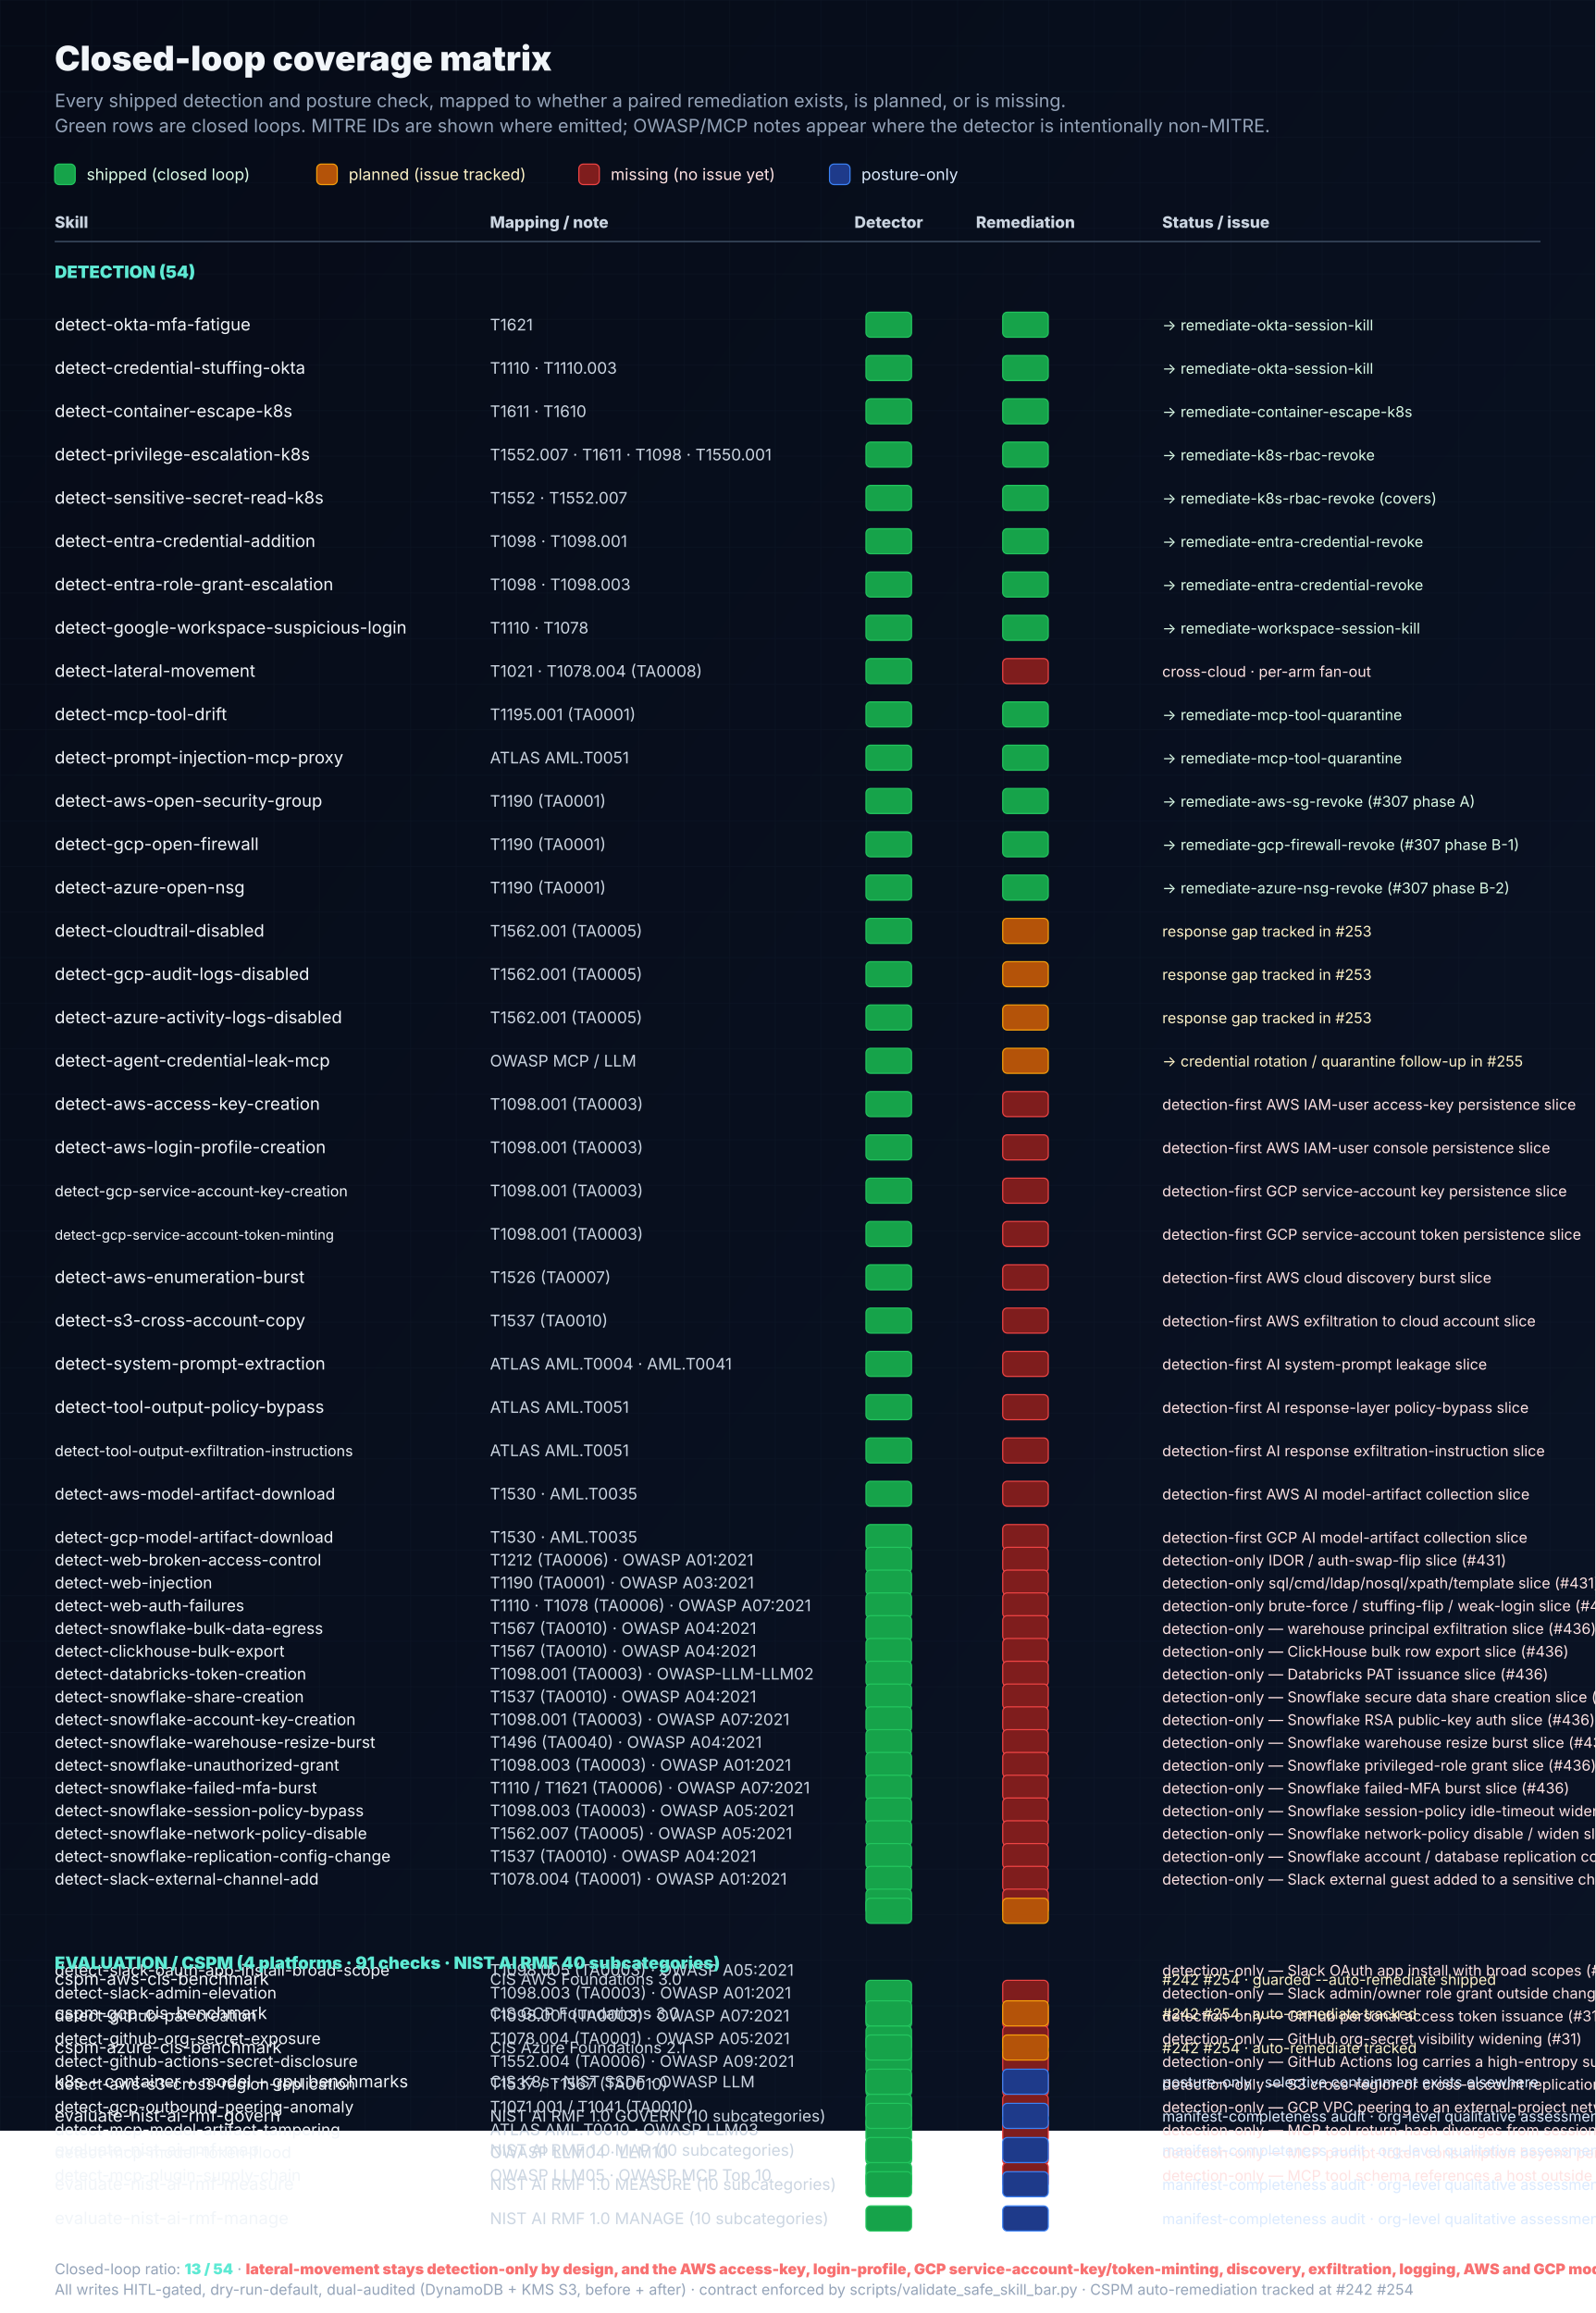
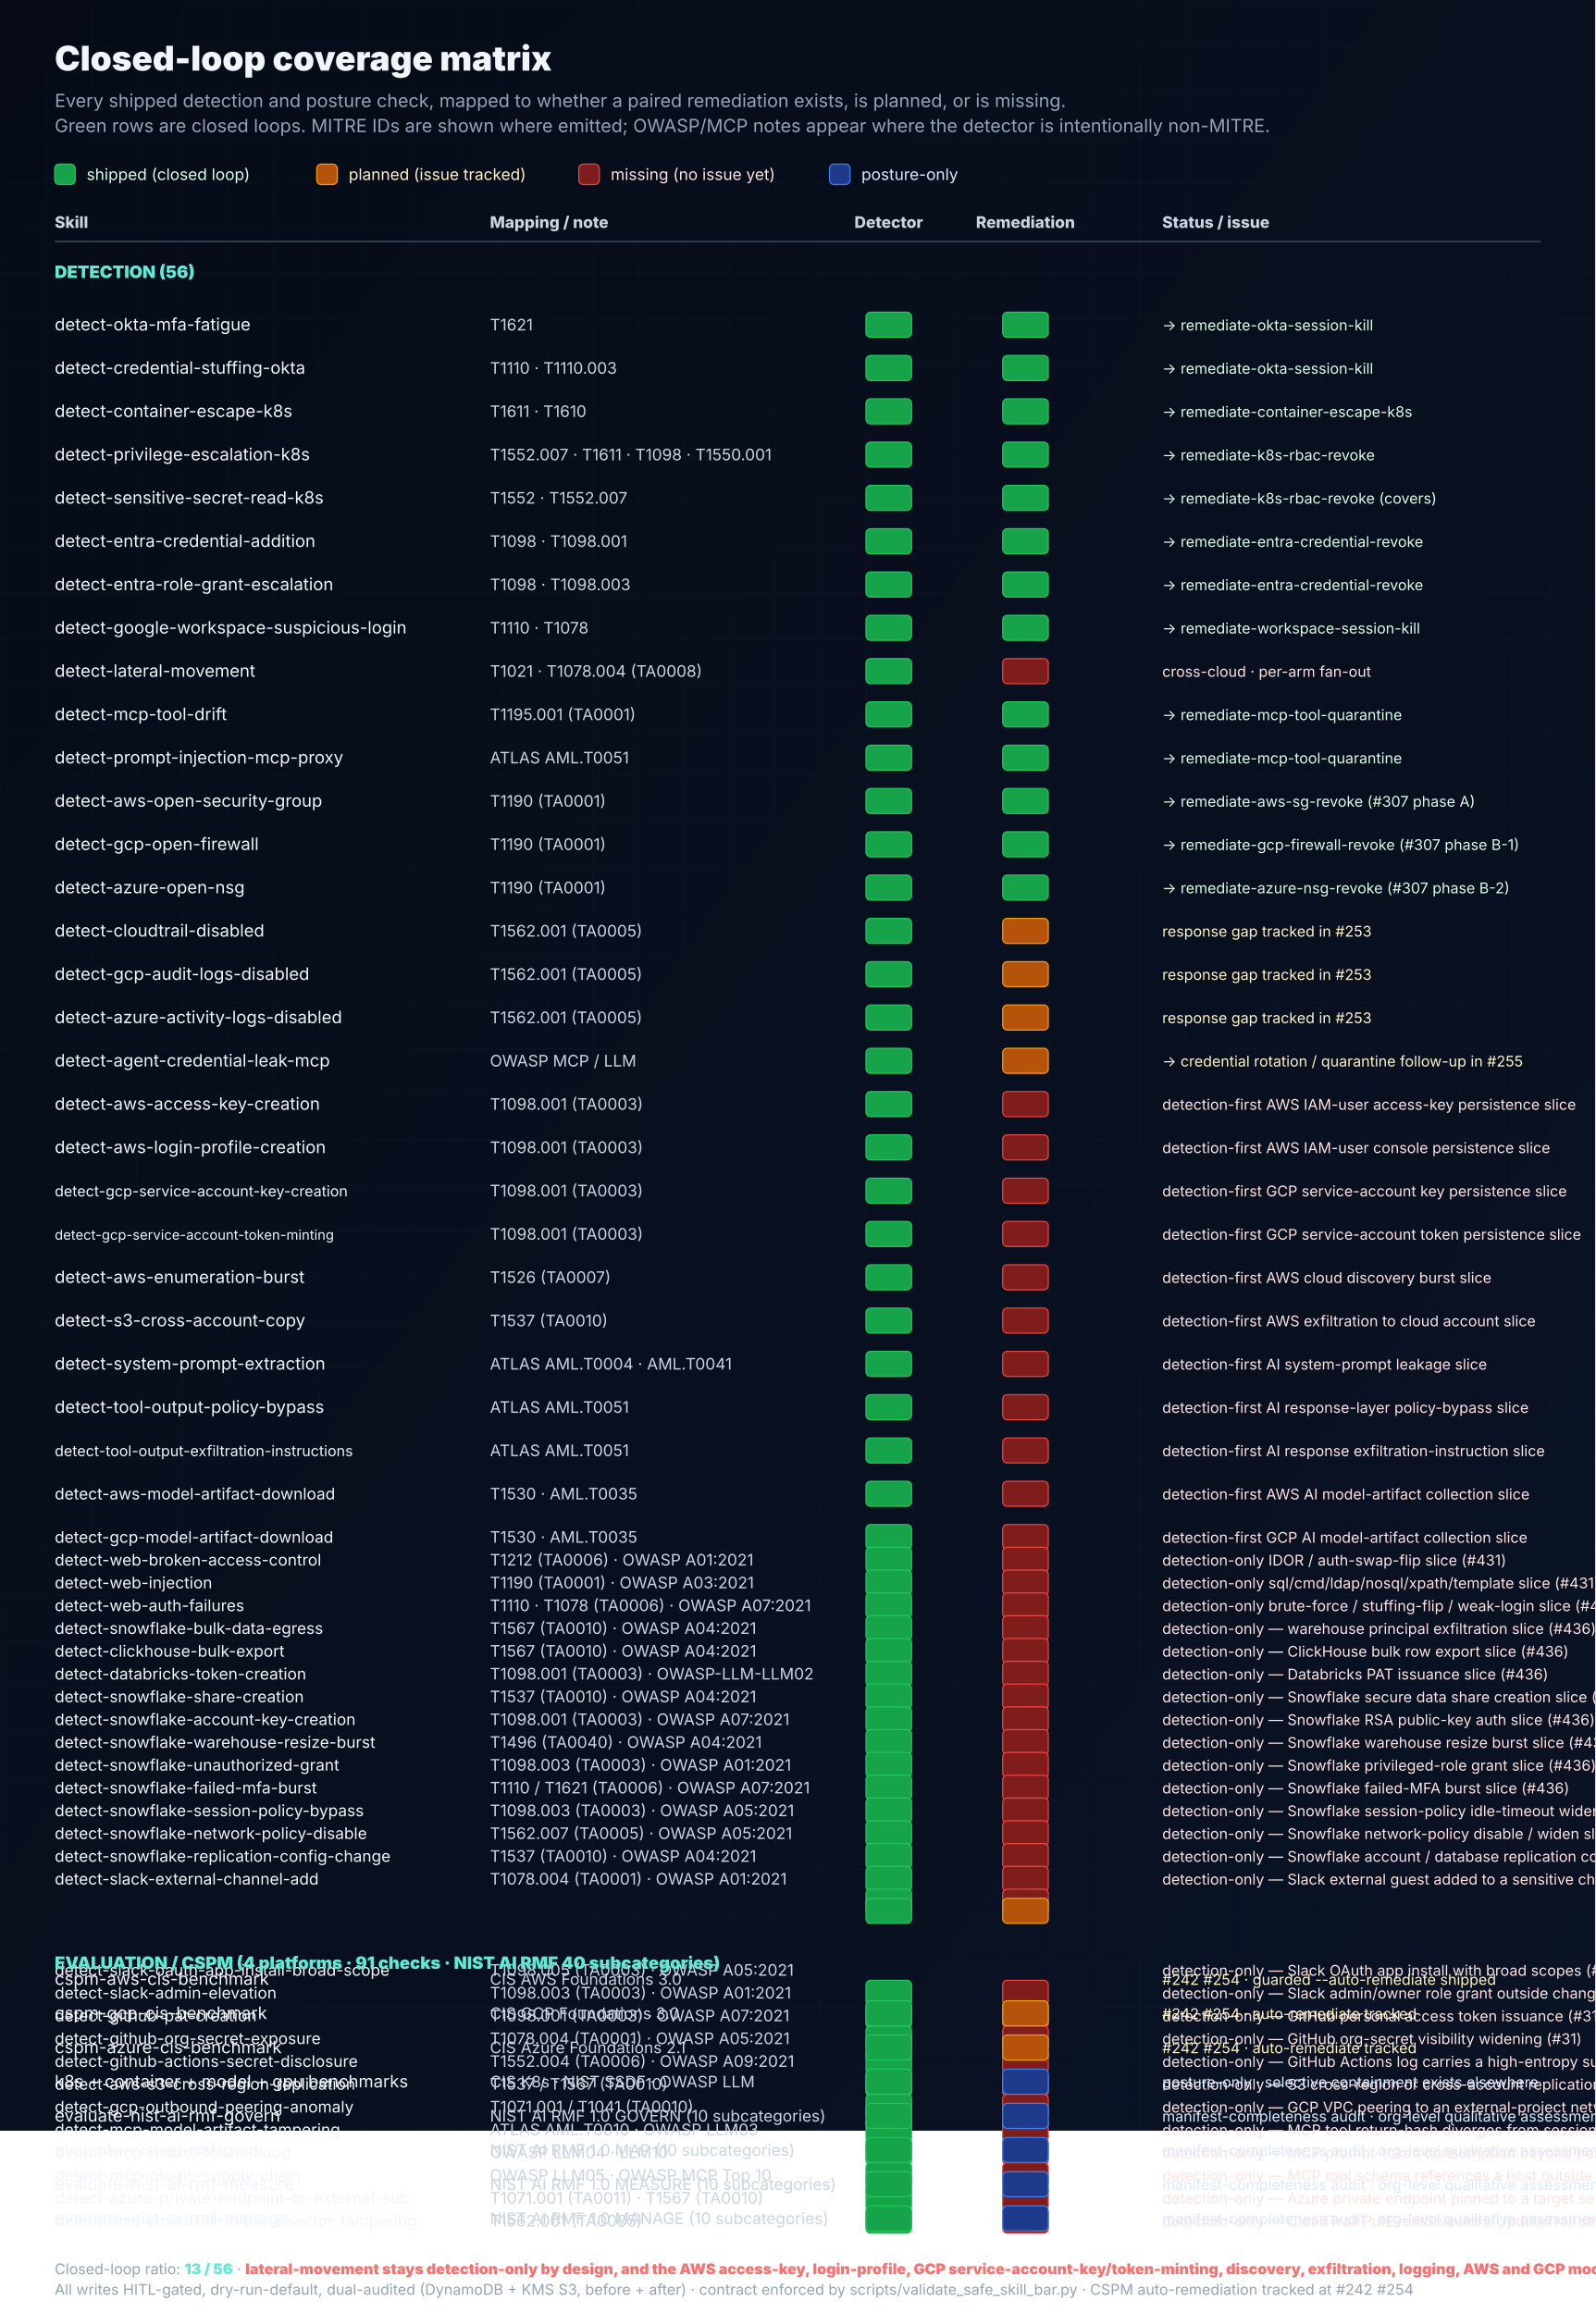
<svg xmlns="http://www.w3.org/2000/svg" width="1400" height="2030" viewBox="0 0 1400 2030" role="img" aria-labelledby="cm-title cm-desc">
  <defs>
    <linearGradient id="bg2" x1="0" y1="0" x2="1" y2="1">
      <stop offset="0%" stop-color="#060b17" />
      <stop offset="100%" stop-color="#0a1325" />
    </linearGradient>
    <pattern id="grid2" x="0" y="0" width="40" height="40" patternUnits="userSpaceOnUse">
      <path d="M40 0H0V40" fill="none" stroke="#1e293b" stroke-opacity="0.25" stroke-width="1" />
    </pattern>
  </defs>
  <rect width="1400" height="1870" fill="url(#bg2)" />
  <rect width="1400" height="1870" fill="url(#grid2)" />
  <text x="48" y="62" fill="#f1f5f9" font-family="Inter, system-ui, sans-serif" font-size="30" font-weight="900">Closed-loop coverage matrix</text>
  <text x="48" y="94" fill="#94a3b8" font-family="Inter, system-ui, sans-serif" font-size="16">Every shipped detection and posture check, mapped to whether a paired remediation exists, is planned, or is missing.</text>
  <text x="48" y="116" fill="#94a3b8" font-family="Inter, system-ui, sans-serif" font-size="16">Green rows are closed loops. MITRE IDs are shown where emitted; OWASP/MCP notes appear where the detector is intentionally non-MITRE.</text>
  <g transform="translate(48,144)" font-family="Inter, system-ui, sans-serif" font-size="14">
    <g>
      <rect x="0" y="0" width="18" height="18" rx="4" fill="#16a34a" stroke="#22c55e" />
      <text x="28" y="14" fill="#dcfce7">shipped (closed loop)</text>
    </g>
    <g transform="translate(230,0)">
      <rect x="0" y="0" width="18" height="18" rx="4" fill="#b45309" stroke="#f59e0b" />
      <text x="28" y="14" fill="#fef3c7">planned (issue tracked)</text>
    </g>
    <g transform="translate(460,0)">
      <rect x="0" y="0" width="18" height="18" rx="4" fill="#7f1d1d" stroke="#ef4444" />
      <text x="28" y="14" fill="#fee2e2">missing (no issue yet)</text>
    </g>
    <g transform="translate(680,0)">
      <rect x="0" y="0" width="18" height="18" rx="4" fill="#1e3a8a" stroke="#3b82f6" />
      <text x="28" y="14" fill="#dbeafe">posture-only</text>
    </g>
  </g>
  <g font-family="Inter, system-ui, sans-serif" font-size="14" font-weight="800" fill="#cbd5e1">
    <text x="48" y="200">Skill</text>
    <text x="430" y="200">Mapping / note</text>
    <text x="780" y="200" text-anchor="middle">Detector</text>
    <text x="900" y="200" text-anchor="middle">Remediation</text>
    <text x="1020" y="200">Status / issue</text>
  </g>
  <line x1="48" y1="212" x2="1352" y2="212" stroke="#334155" stroke-width="1.5" />
-   <text x="48" y="244" fill="#5eead4" font-family="Inter, system-ui, sans-serif" font-size="15" font-weight="900">DETECTION (54)</text>
+   <text x="48" y="244" fill="#5eead4" font-family="Inter, system-ui, sans-serif" font-size="15" font-weight="900">DETECTION (56)</text>
  <g font-family="Inter, system-ui, sans-serif">
    <text x="48" y="290" fill="#f1f5f9" font-size="15">detect-okta-mfa-fatigue</text>
    <text x="430" y="290" fill="#cbd5e1" font-size="14">T1621</text>
    <rect x="760" y="274" width="40" height="22" rx="4" fill="#16a34a" stroke="#22c55e" />
    <rect x="880" y="274" width="40" height="22" rx="4" fill="#16a34a" stroke="#22c55e" />
    <text x="1020" y="290" fill="#dcfce7" font-size="13">→ remediate-okta-session-kill</text>
  </g>
  <g font-family="Inter, system-ui, sans-serif">
    <text x="48" y="328" fill="#f1f5f9" font-size="15">detect-credential-stuffing-okta</text>
    <text x="430" y="328" fill="#cbd5e1" font-size="14">T1110 · T1110.003</text>
    <rect x="760" y="312" width="40" height="22" rx="4" fill="#16a34a" stroke="#22c55e" />
    <rect x="880" y="312" width="40" height="22" rx="4" fill="#16a34a" stroke="#22c55e" />
    <text x="1020" y="328" fill="#dcfce7" font-size="13">→ remediate-okta-session-kill</text>
  </g>
  <g font-family="Inter, system-ui, sans-serif">
    <text x="48" y="366" fill="#f1f5f9" font-size="15">detect-container-escape-k8s</text>
    <text x="430" y="366" fill="#cbd5e1" font-size="14">T1611 · T1610</text>
    <rect x="760" y="350" width="40" height="22" rx="4" fill="#16a34a" stroke="#22c55e" />
    <rect x="880" y="350" width="40" height="22" rx="4" fill="#16a34a" stroke="#22c55e" />
    <text x="1020" y="366" fill="#dcfce7" font-size="13">→ remediate-container-escape-k8s</text>
  </g>
  <g font-family="Inter, system-ui, sans-serif">
    <text x="48" y="404" fill="#f1f5f9" font-size="15">detect-privilege-escalation-k8s</text>
    <text x="430" y="404" fill="#cbd5e1" font-size="14">T1552.007 · T1611 · T1098 · T1550.001</text>
    <rect x="760" y="388" width="40" height="22" rx="4" fill="#16a34a" stroke="#22c55e" />
    <rect x="880" y="388" width="40" height="22" rx="4" fill="#16a34a" stroke="#22c55e" />
    <text x="1020" y="404" fill="#dcfce7" font-size="13">→ remediate-k8s-rbac-revoke</text>
  </g>
  <g font-family="Inter, system-ui, sans-serif">
    <text x="48" y="442" fill="#f1f5f9" font-size="15">detect-sensitive-secret-read-k8s</text>
    <text x="430" y="442" fill="#cbd5e1" font-size="14">T1552 · T1552.007</text>
    <rect x="760" y="426" width="40" height="22" rx="4" fill="#16a34a" stroke="#22c55e" />
    <rect x="880" y="426" width="40" height="22" rx="4" fill="#16a34a" stroke="#22c55e" />
    <text x="1020" y="442" fill="#dcfce7" font-size="13">→ remediate-k8s-rbac-revoke (covers)</text>
  </g>
  <g font-family="Inter, system-ui, sans-serif">
    <text x="48" y="480" fill="#f1f5f9" font-size="15">detect-entra-credential-addition</text>
    <text x="430" y="480" fill="#cbd5e1" font-size="14">T1098 · T1098.001</text>
    <rect x="760" y="464" width="40" height="22" rx="4" fill="#16a34a" stroke="#22c55e" />
    <rect x="880" y="464" width="40" height="22" rx="4" fill="#16a34a" stroke="#22c55e" />
    <text x="1020" y="480" fill="#dcfce7" font-size="13">→ remediate-entra-credential-revoke</text>
  </g>
  <g font-family="Inter, system-ui, sans-serif">
    <text x="48" y="518" fill="#f1f5f9" font-size="15">detect-entra-role-grant-escalation</text>
    <text x="430" y="518" fill="#cbd5e1" font-size="14">T1098 · T1098.003</text>
    <rect x="760" y="502" width="40" height="22" rx="4" fill="#16a34a" stroke="#22c55e" />
    <rect x="880" y="502" width="40" height="22" rx="4" fill="#16a34a" stroke="#22c55e" />
    <text x="1020" y="518" fill="#dcfce7" font-size="13">→ remediate-entra-credential-revoke</text>
  </g>
  <g font-family="Inter, system-ui, sans-serif">
    <text x="48" y="556" fill="#f1f5f9" font-size="15">detect-google-workspace-suspicious-login</text>
    <text x="430" y="556" fill="#cbd5e1" font-size="14">T1110 · T1078</text>
    <rect x="760" y="540" width="40" height="22" rx="4" fill="#16a34a" stroke="#22c55e" />
    <rect x="880" y="540" width="40" height="22" rx="4" fill="#16a34a" stroke="#22c55e" />
    <text x="1020" y="556" fill="#dcfce7" font-size="13">→ remediate-workspace-session-kill</text>
  </g>
  <g font-family="Inter, system-ui, sans-serif">
    <text x="48" y="594" fill="#f1f5f9" font-size="15">detect-lateral-movement</text>
    <text x="430" y="594" fill="#cbd5e1" font-size="14">T1021 · T1078.004 (TA0008)</text>
    <rect x="760" y="578" width="40" height="22" rx="4" fill="#16a34a" stroke="#22c55e" />
    <rect x="880" y="578" width="40" height="22" rx="4" fill="#7f1d1d" stroke="#ef4444" />
    <text x="1020" y="594" fill="#fee2e2" font-size="13">cross-cloud · per-arm fan-out</text>
  </g>
  <g font-family="Inter, system-ui, sans-serif">
    <text x="48" y="632" fill="#f1f5f9" font-size="15">detect-mcp-tool-drift</text>
    <text x="430" y="632" fill="#cbd5e1" font-size="14">T1195.001 (TA0001)</text>
    <rect x="760" y="616" width="40" height="22" rx="4" fill="#16a34a" stroke="#22c55e" />
    <rect x="880" y="616" width="40" height="22" rx="4" fill="#16a34a" stroke="#22c55e" />
    <text x="1020" y="632" fill="#dcfce7" font-size="13">→ remediate-mcp-tool-quarantine</text>
  </g>
  <g font-family="Inter, system-ui, sans-serif">
    <text x="48" y="670" fill="#f1f5f9" font-size="15">detect-prompt-injection-mcp-proxy</text>
    <text x="430" y="670" fill="#cbd5e1" font-size="14">ATLAS AML.T0051</text>
    <rect x="760" y="654" width="40" height="22" rx="4" fill="#16a34a" stroke="#22c55e" />
    <rect x="880" y="654" width="40" height="22" rx="4" fill="#16a34a" stroke="#22c55e" />
    <text x="1020" y="670" fill="#dcfce7" font-size="13">→ remediate-mcp-tool-quarantine</text>
  </g>
  <g font-family="Inter, system-ui, sans-serif">
    <text x="48" y="708" fill="#f1f5f9" font-size="15">detect-aws-open-security-group</text>
    <text x="430" y="708" fill="#cbd5e1" font-size="14">T1190 (TA0001)</text>
    <rect x="760" y="692" width="40" height="22" rx="4" fill="#16a34a" stroke="#22c55e" />
    <rect x="880" y="692" width="40" height="22" rx="4" fill="#16a34a" stroke="#22c55e" />
    <text x="1020" y="708" fill="#dcfce7" font-size="13">→ remediate-aws-sg-revoke (#307 phase A)</text>
  </g>
  <g font-family="Inter, system-ui, sans-serif">
    <text x="48" y="746" fill="#f1f5f9" font-size="15">detect-gcp-open-firewall</text>
    <text x="430" y="746" fill="#cbd5e1" font-size="14">T1190 (TA0001)</text>
    <rect x="760" y="730" width="40" height="22" rx="4" fill="#16a34a" stroke="#22c55e" />
    <rect x="880" y="730" width="40" height="22" rx="4" fill="#16a34a" stroke="#22c55e" />
    <text x="1020" y="746" fill="#dcfce7" font-size="13">→ remediate-gcp-firewall-revoke (#307 phase B-1)</text>
  </g>
  <g font-family="Inter, system-ui, sans-serif">
    <text x="48" y="784" fill="#f1f5f9" font-size="15">detect-azure-open-nsg</text>
    <text x="430" y="784" fill="#cbd5e1" font-size="14">T1190 (TA0001)</text>
    <rect x="760" y="768" width="40" height="22" rx="4" fill="#16a34a" stroke="#22c55e" />
    <rect x="880" y="768" width="40" height="22" rx="4" fill="#16a34a" stroke="#22c55e" />
    <text x="1020" y="784" fill="#dcfce7" font-size="13">→ remediate-azure-nsg-revoke (#307 phase B-2)</text>
  </g>
  <g font-family="Inter, system-ui, sans-serif">
    <text x="48" y="822" fill="#f1f5f9" font-size="15">detect-cloudtrail-disabled</text>
    <text x="430" y="822" fill="#cbd5e1" font-size="14">T1562.001 (TA0005)</text>
    <rect x="760" y="806" width="40" height="22" rx="4" fill="#16a34a" stroke="#22c55e" />
    <rect x="880" y="806" width="40" height="22" rx="4" fill="#b45309" stroke="#f59e0b" />
    <text x="1020" y="822" fill="#fef3c7" font-size="13">response gap tracked in #253</text>
  </g>
  <g font-family="Inter, system-ui, sans-serif">
    <text x="48" y="860" fill="#f1f5f9" font-size="15">detect-gcp-audit-logs-disabled</text>
    <text x="430" y="860" fill="#cbd5e1" font-size="14">T1562.001 (TA0005)</text>
    <rect x="760" y="844" width="40" height="22" rx="4" fill="#16a34a" stroke="#22c55e" />
    <rect x="880" y="844" width="40" height="22" rx="4" fill="#b45309" stroke="#f59e0b" />
    <text x="1020" y="860" fill="#fef3c7" font-size="13">response gap tracked in #253</text>
  </g>
  <g font-family="Inter, system-ui, sans-serif">
    <text x="48" y="898" fill="#f1f5f9" font-size="15">detect-azure-activity-logs-disabled</text>
    <text x="430" y="898" fill="#cbd5e1" font-size="14">T1562.001 (TA0005)</text>
    <rect x="760" y="882" width="40" height="22" rx="4" fill="#16a34a" stroke="#22c55e" />
    <rect x="880" y="882" width="40" height="22" rx="4" fill="#b45309" stroke="#f59e0b" />
    <text x="1020" y="898" fill="#fef3c7" font-size="13">response gap tracked in #253</text>
  </g>
  <g font-family="Inter, system-ui, sans-serif">
    <text x="48" y="936" fill="#f1f5f9" font-size="15">detect-agent-credential-leak-mcp</text>
    <text x="430" y="936" fill="#cbd5e1" font-size="14">OWASP MCP / LLM</text>
    <rect x="760" y="920" width="40" height="22" rx="4" fill="#16a34a" stroke="#22c55e" />
    <rect x="880" y="920" width="40" height="22" rx="4" fill="#b45309" stroke="#f59e0b" />
    <text x="1020" y="936" fill="#fef3c7" font-size="13">→ credential rotation / quarantine follow-up in #255</text>
  </g>
  <g font-family="Inter, system-ui, sans-serif">
    <text x="48" y="974" fill="#f1f5f9" font-size="15">detect-aws-access-key-creation</text>
    <text x="430" y="974" fill="#cbd5e1" font-size="14">T1098.001 (TA0003)</text>
    <rect x="760" y="958" width="40" height="22" rx="4" fill="#16a34a" stroke="#22c55e" />
    <rect x="880" y="958" width="40" height="22" rx="4" fill="#7f1d1d" stroke="#ef4444" />
    <text x="1020" y="974" fill="#fee2e2" font-size="13">detection-first AWS IAM-user access-key persistence slice</text>
  </g>
  <g font-family="Inter, system-ui, sans-serif">
    <text x="48" y="1012" fill="#f1f5f9" font-size="15">detect-aws-login-profile-creation</text>
    <text x="430" y="1012" fill="#cbd5e1" font-size="14">T1098.001 (TA0003)</text>
    <rect x="760" y="996" width="40" height="22" rx="4" fill="#16a34a" stroke="#22c55e" />
    <rect x="880" y="996" width="40" height="22" rx="4" fill="#7f1d1d" stroke="#ef4444" />
    <text x="1020" y="1012" fill="#fee2e2" font-size="13">detection-first AWS IAM-user console persistence slice</text>
  </g>
  <g font-family="Inter, system-ui, sans-serif">
    <text x="48" y="1050" fill="#f1f5f9" font-size="13">detect-gcp-service-account-key-creation</text>
    <text x="430" y="1050" fill="#cbd5e1" font-size="14">T1098.001 (TA0003)</text>
    <rect x="760" y="1034" width="40" height="22" rx="4" fill="#16a34a" stroke="#22c55e" />
    <rect x="880" y="1034" width="40" height="22" rx="4" fill="#7f1d1d" stroke="#ef4444" />
    <text x="1020" y="1050" fill="#fee2e2" font-size="13">detection-first GCP service-account key persistence slice</text>
  </g>
  <g font-family="Inter, system-ui, sans-serif">
    <text x="48" y="1088" fill="#f1f5f9" font-size="12">detect-gcp-service-account-token-minting</text>
    <text x="430" y="1088" fill="#cbd5e1" font-size="14">T1098.001 (TA0003)</text>
    <rect x="760" y="1072" width="40" height="22" rx="4" fill="#16a34a" stroke="#22c55e" />
    <rect x="880" y="1072" width="40" height="22" rx="4" fill="#7f1d1d" stroke="#ef4444" />
    <text x="1020" y="1088" fill="#fee2e2" font-size="13">detection-first GCP service-account token persistence slice</text>
  </g>
  <g font-family="Inter, system-ui, sans-serif">
    <text x="48" y="1126" fill="#f1f5f9" font-size="15">detect-aws-enumeration-burst</text>
    <text x="430" y="1126" fill="#cbd5e1" font-size="14">T1526 (TA0007)</text>
    <rect x="760" y="1110" width="40" height="22" rx="4" fill="#16a34a" stroke="#22c55e" />
    <rect x="880" y="1110" width="40" height="22" rx="4" fill="#7f1d1d" stroke="#ef4444" />
    <text x="1020" y="1126" fill="#fee2e2" font-size="13">detection-first AWS cloud discovery burst slice</text>
  </g>
  <g font-family="Inter, system-ui, sans-serif">
    <text x="48" y="1164" fill="#f1f5f9" font-size="15">detect-s3-cross-account-copy</text>
    <text x="430" y="1164" fill="#cbd5e1" font-size="14">T1537 (TA0010)</text>
    <rect x="760" y="1148" width="40" height="22" rx="4" fill="#16a34a" stroke="#22c55e" />
    <rect x="880" y="1148" width="40" height="22" rx="4" fill="#7f1d1d" stroke="#ef4444" />
    <text x="1020" y="1164" fill="#fee2e2" font-size="13">detection-first AWS exfiltration to cloud account slice</text>
  </g>
  <g font-family="Inter, system-ui, sans-serif">
    <text x="48" y="1202" fill="#f1f5f9" font-size="15">detect-system-prompt-extraction</text>
    <text x="430" y="1202" fill="#cbd5e1" font-size="14">ATLAS AML.T0004 · AML.T0041</text>
    <rect x="760" y="1186" width="40" height="22" rx="4" fill="#16a34a" stroke="#22c55e" />
    <rect x="880" y="1186" width="40" height="22" rx="4" fill="#7f1d1d" stroke="#ef4444" />
    <text x="1020" y="1202" fill="#fee2e2" font-size="13">detection-first AI system-prompt leakage slice</text>
  </g>
  <g font-family="Inter, system-ui, sans-serif">
    <text x="48" y="1240" fill="#f1f5f9" font-size="15">detect-tool-output-policy-bypass</text>
    <text x="430" y="1240" fill="#cbd5e1" font-size="14">ATLAS AML.T0051</text>
    <rect x="760" y="1224" width="40" height="22" rx="4" fill="#16a34a" stroke="#22c55e" />
    <rect x="880" y="1224" width="40" height="22" rx="4" fill="#7f1d1d" stroke="#ef4444" />
    <text x="1020" y="1240" fill="#fee2e2" font-size="13">detection-first AI response-layer policy-bypass slice</text>
  </g>
  <g font-family="Inter, system-ui, sans-serif">
    <text x="48" y="1278" fill="#f1f5f9" font-size="13">detect-tool-output-exfiltration-instructions</text>
    <text x="430" y="1278" fill="#cbd5e1" font-size="14">ATLAS AML.T0051</text>
    <rect x="760" y="1262" width="40" height="22" rx="4" fill="#16a34a" stroke="#22c55e" />
    <rect x="880" y="1262" width="40" height="22" rx="4" fill="#7f1d1d" stroke="#ef4444" />
    <text x="1020" y="1278" fill="#fee2e2" font-size="13">detection-first AI response exfiltration-instruction slice</text>
  </g>
  <g font-family="Inter, system-ui, sans-serif">
    <text x="48" y="1316" fill="#f1f5f9" font-size="14">detect-aws-model-artifact-download</text>
    <text x="430" y="1316" fill="#cbd5e1" font-size="14">T1530 · AML.T0035</text>
    <rect x="760" y="1300" width="40" height="22" rx="4" fill="#16a34a" stroke="#22c55e" />
    <rect x="880" y="1300" width="40" height="22" rx="4" fill="#7f1d1d" stroke="#ef4444" />
    <text x="1020" y="1316" fill="#fee2e2" font-size="13">detection-first AWS AI model-artifact collection slice</text>
  </g>
  <g font-family="Inter, system-ui, sans-serif">
    <text x="48" y="1354" fill="#f1f5f9" font-size="14">detect-gcp-model-artifact-download</text>
    <text x="430" y="1354" fill="#cbd5e1" font-size="14">T1530 · AML.T0035</text>
    <rect x="760" y="1338" width="40" height="22" rx="4" fill="#16a34a" stroke="#22c55e" />
    <rect x="880" y="1338" width="40" height="22" rx="4" fill="#7f1d1d" stroke="#ef4444" />
    <text x="1020" y="1354" fill="#fee2e2" font-size="13">detection-first GCP AI model-artifact collection slice</text>
  </g>
  <g font-family="Inter, system-ui, sans-serif">
    <text x="48" y="1374" fill="#f1f5f9" font-size="14">detect-web-broken-access-control</text>
    <text x="430" y="1374" fill="#cbd5e1" font-size="14">T1212 (TA0006) · OWASP A01:2021</text>
    <rect x="760" y="1358" width="40" height="22" rx="4" fill="#16a34a" stroke="#22c55e" />
    <rect x="880" y="1358" width="40" height="22" rx="4" fill="#7f1d1d" stroke="#ef4444" />
    <text x="1020" y="1374" fill="#fee2e2" font-size="13">detection-only IDOR / auth-swap-flip slice (#431)</text>
  </g>
  <g font-family="Inter, system-ui, sans-serif">
    <text x="48" y="1394" fill="#f1f5f9" font-size="14">detect-web-injection</text>
    <text x="430" y="1394" fill="#cbd5e1" font-size="14">T1190 (TA0001) · OWASP A03:2021</text>
    <rect x="760" y="1378" width="40" height="22" rx="4" fill="#16a34a" stroke="#22c55e" />
    <rect x="880" y="1378" width="40" height="22" rx="4" fill="#7f1d1d" stroke="#ef4444" />
    <text x="1020" y="1394" fill="#fee2e2" font-size="13">detection-only sql/cmd/ldap/nosql/xpath/template slice (#431)</text>
  </g>
  <g font-family="Inter, system-ui, sans-serif">
    <text x="48" y="1414" fill="#f1f5f9" font-size="14">detect-web-auth-failures</text>
    <text x="430" y="1414" fill="#cbd5e1" font-size="14">T1110 · T1078 (TA0006) · OWASP A07:2021</text>
    <rect x="760" y="1398" width="40" height="22" rx="4" fill="#16a34a" stroke="#22c55e" />
    <rect x="880" y="1398" width="40" height="22" rx="4" fill="#7f1d1d" stroke="#ef4444" />
    <text x="1020" y="1414" fill="#fee2e2" font-size="13">detection-only brute-force / stuffing-flip / weak-login slice (#431)</text>
  </g>
  <g font-family="Inter, system-ui, sans-serif">
    <text x="48" y="1434" fill="#f1f5f9" font-size="14">detect-snowflake-bulk-data-egress</text>
    <text x="430" y="1434" fill="#cbd5e1" font-size="14">T1567 (TA0010) · OWASP A04:2021</text>
    <rect x="760" y="1418" width="40" height="22" rx="4" fill="#16a34a" stroke="#22c55e" />
    <rect x="880" y="1418" width="40" height="22" rx="4" fill="#7f1d1d" stroke="#ef4444" />
    <text x="1020" y="1434" fill="#fee2e2" font-size="13">detection-only — warehouse principal exfiltration slice (#436)</text>
  </g>
  <g font-family="Inter, system-ui, sans-serif">
    <text x="48" y="1454" fill="#f1f5f9" font-size="14">detect-clickhouse-bulk-export</text>
    <text x="430" y="1454" fill="#cbd5e1" font-size="14">T1567 (TA0010) · OWASP A04:2021</text>
    <rect x="760" y="1438" width="40" height="22" rx="4" fill="#16a34a" stroke="#22c55e" />
    <rect x="880" y="1438" width="40" height="22" rx="4" fill="#7f1d1d" stroke="#ef4444" />
    <text x="1020" y="1454" fill="#fee2e2" font-size="13">detection-only — ClickHouse bulk row export slice (#436)</text>
  </g>
  <g font-family="Inter, system-ui, sans-serif">
    <text x="48" y="1474" fill="#f1f5f9" font-size="14">detect-databricks-token-creation</text>
    <text x="430" y="1474" fill="#cbd5e1" font-size="14">T1098.001 (TA0003) · OWASP-LLM-LLM02</text>
    <rect x="760" y="1458" width="40" height="22" rx="4" fill="#16a34a" stroke="#22c55e" />
    <rect x="880" y="1458" width="40" height="22" rx="4" fill="#7f1d1d" stroke="#ef4444" />
    <text x="1020" y="1474" fill="#fee2e2" font-size="13">detection-only — Databricks PAT issuance slice (#436)</text>
  </g>
  <g font-family="Inter, system-ui, sans-serif">
    <text x="48" y="1494" fill="#f1f5f9" font-size="14">detect-snowflake-share-creation</text>
    <text x="430" y="1494" fill="#cbd5e1" font-size="14">T1537 (TA0010) · OWASP A04:2021</text>
    <rect x="760" y="1478" width="40" height="22" rx="4" fill="#16a34a" stroke="#22c55e" />
    <rect x="880" y="1478" width="40" height="22" rx="4" fill="#7f1d1d" stroke="#ef4444" />
    <text x="1020" y="1494" fill="#fee2e2" font-size="13">detection-only — Snowflake secure data share creation slice (#436)</text>
  </g>
  <g font-family="Inter, system-ui, sans-serif">
    <text x="48" y="1514" fill="#f1f5f9" font-size="14">detect-snowflake-account-key-creation</text>
    <text x="430" y="1514" fill="#cbd5e1" font-size="14">T1098.001 (TA0003) · OWASP A07:2021</text>
    <rect x="760" y="1498" width="40" height="22" rx="4" fill="#16a34a" stroke="#22c55e" />
    <rect x="880" y="1498" width="40" height="22" rx="4" fill="#7f1d1d" stroke="#ef4444" />
    <text x="1020" y="1514" fill="#fee2e2" font-size="13">detection-only — Snowflake RSA public-key auth slice (#436)</text>
  </g>
  <g font-family="Inter, system-ui, sans-serif">
    <text x="48" y="1534" fill="#f1f5f9" font-size="14">detect-snowflake-warehouse-resize-burst</text>
    <text x="430" y="1534" fill="#cbd5e1" font-size="14">T1496 (TA0040) · OWASP A04:2021</text>
    <rect x="760" y="1518" width="40" height="22" rx="4" fill="#16a34a" stroke="#22c55e" />
    <rect x="880" y="1518" width="40" height="22" rx="4" fill="#7f1d1d" stroke="#ef4444" />
    <text x="1020" y="1534" fill="#fee2e2" font-size="13">detection-only — Snowflake warehouse resize burst slice (#436)</text>
  </g>
  <g font-family="Inter, system-ui, sans-serif">
    <text x="48" y="1554" fill="#f1f5f9" font-size="14">detect-snowflake-unauthorized-grant</text>
    <text x="430" y="1554" fill="#cbd5e1" font-size="14">T1098.003 (TA0003) · OWASP A01:2021</text>
    <rect x="760" y="1538" width="40" height="22" rx="4" fill="#16a34a" stroke="#22c55e" />
    <rect x="880" y="1538" width="40" height="22" rx="4" fill="#7f1d1d" stroke="#ef4444" />
    <text x="1020" y="1554" fill="#fee2e2" font-size="13">detection-only — Snowflake privileged-role grant slice (#436)</text>
  </g>
  <g font-family="Inter, system-ui, sans-serif">
    <text x="48" y="1574" fill="#f1f5f9" font-size="14">detect-snowflake-failed-mfa-burst</text>
    <text x="430" y="1574" fill="#cbd5e1" font-size="14">T1110 / T1621 (TA0006) · OWASP A07:2021</text>
    <rect x="760" y="1558" width="40" height="22" rx="4" fill="#16a34a" stroke="#22c55e" />
    <rect x="880" y="1558" width="40" height="22" rx="4" fill="#7f1d1d" stroke="#ef4444" />
    <text x="1020" y="1574" fill="#fee2e2" font-size="13">detection-only — Snowflake failed-MFA burst slice (#436)</text>
  </g>
  <g font-family="Inter, system-ui, sans-serif">
    <text x="48" y="1594" fill="#f1f5f9" font-size="14">detect-snowflake-session-policy-bypass</text>
    <text x="430" y="1594" fill="#cbd5e1" font-size="14">T1098.003 (TA0003) · OWASP A05:2021</text>
    <rect x="760" y="1578" width="40" height="22" rx="4" fill="#16a34a" stroke="#22c55e" />
    <rect x="880" y="1578" width="40" height="22" rx="4" fill="#7f1d1d" stroke="#ef4444" />
    <text x="1020" y="1594" fill="#fee2e2" font-size="13">detection-only — Snowflake session-policy idle-timeout widening slice (#436)</text>
  </g>
  <g font-family="Inter, system-ui, sans-serif">
    <text x="48" y="1614" fill="#f1f5f9" font-size="14">detect-snowflake-network-policy-disable</text>
    <text x="430" y="1614" fill="#cbd5e1" font-size="14">T1562.007 (TA0005) · OWASP A05:2021</text>
    <rect x="760" y="1598" width="40" height="22" rx="4" fill="#16a34a" stroke="#22c55e" />
    <rect x="880" y="1598" width="40" height="22" rx="4" fill="#7f1d1d" stroke="#ef4444" />
    <text x="1020" y="1614" fill="#fee2e2" font-size="13">detection-only — Snowflake network-policy disable / widen slice (#436)</text>
  </g>
  <g font-family="Inter, system-ui, sans-serif">
    <text x="48" y="1634" fill="#f1f5f9" font-size="14">detect-snowflake-replication-config-change</text>
    <text x="430" y="1634" fill="#cbd5e1" font-size="14">T1537 (TA0010) · OWASP A04:2021</text>
    <rect x="760" y="1618" width="40" height="22" rx="4" fill="#16a34a" stroke="#22c55e" />
    <rect x="880" y="1618" width="40" height="22" rx="4" fill="#7f1d1d" stroke="#ef4444" />
    <text x="1020" y="1634" fill="#fee2e2" font-size="13">detection-only — Snowflake account / database replication config slice (#436)</text>
  </g>
  <g font-family="Inter, system-ui, sans-serif">
    <text x="48" y="1654" fill="#f1f5f9" font-size="14">detect-slack-external-channel-add</text>
    <text x="430" y="1654" fill="#cbd5e1" font-size="14">T1078.004 (TA0001) · OWASP A01:2021</text>
    <rect x="760" y="1638" width="40" height="22" rx="4" fill="#16a34a" stroke="#22c55e" />
    <rect x="880" y="1638" width="40" height="22" rx="4" fill="#7f1d1d" stroke="#ef4444" />
    <text x="1020" y="1654" fill="#fee2e2" font-size="13">detection-only — Slack external guest added to a sensitive channel (#33)</text>
  </g>
  <g font-family="Inter, system-ui, sans-serif">
    <text x="48" y="1734" fill="#f1f5f9" font-size="14">detect-slack-oauth-app-install-broad-scope</text>
    <text x="430" y="1734" fill="#cbd5e1" font-size="14">T1098.005 (TA0003) · OWASP A05:2021</text>
    <rect x="760" y="1658" width="40" height="22" rx="4" fill="#16a34a" stroke="#22c55e" />
    <rect x="880" y="1658" width="40" height="22" rx="4" fill="#7f1d1d" stroke="#ef4444" />
    <text x="1020" y="1734" fill="#fee2e2" font-size="13">detection-only — Slack OAuth app install with broad scopes (#33)</text>
  </g>
  <g font-family="Inter, system-ui, sans-serif">
    <text x="48" y="1754" fill="#f1f5f9" font-size="14">detect-slack-admin-elevation</text>
    <text x="430" y="1754" fill="#cbd5e1" font-size="14">T1098.003 (TA0003) · OWASP A01:2021</text>
    <rect x="760" y="1738" width="40" height="22" rx="4" fill="#16a34a" stroke="#22c55e" />
    <rect x="880" y="1738" width="40" height="22" rx="4" fill="#7f1d1d" stroke="#ef4444" />
    <text x="1020" y="1754" fill="#fee2e2" font-size="13">detection-only — Slack admin/owner role grant outside change window (#33)</text>
  </g>
  <g font-family="Inter, system-ui, sans-serif">
    <text x="48" y="1774" fill="#f1f5f9" font-size="14">detect-github-pat-creation</text>
    <text x="430" y="1774" fill="#cbd5e1" font-size="14">T1098.001 (TA0003) · OWASP A07:2021</text>
    <rect x="760" y="1758" width="40" height="22" rx="4" fill="#16a34a" stroke="#22c55e" />
    <rect x="880" y="1758" width="40" height="22" rx="4" fill="#7f1d1d" stroke="#ef4444" />
    <text x="1020" y="1774" fill="#fee2e2" font-size="13">detection-only — GitHub personal access token issuance (#31)</text>
  </g>
  <g font-family="Inter, system-ui, sans-serif">
    <text x="48" y="1794" fill="#f1f5f9" font-size="14">detect-github-org-secret-exposure</text>
    <text x="430" y="1794" fill="#cbd5e1" font-size="14">T1078.004 (TA0001) · OWASP A05:2021</text>
    <rect x="760" y="1778" width="40" height="22" rx="4" fill="#16a34a" stroke="#22c55e" />
    <rect x="880" y="1778" width="40" height="22" rx="4" fill="#7f1d1d" stroke="#ef4444" />
    <text x="1020" y="1794" fill="#fee2e2" font-size="13">detection-only — GitHub org-secret visibility widening (#31)</text>
  </g>
  <g font-family="Inter, system-ui, sans-serif">
    <text x="48" y="1814" fill="#f1f5f9" font-size="14">detect-github-actions-secret-disclosure</text>
    <text x="430" y="1814" fill="#cbd5e1" font-size="14">T1552.004 (TA0006) · OWASP A09:2021</text>
    <rect x="760" y="1798" width="40" height="22" rx="4" fill="#16a34a" stroke="#22c55e" />
    <rect x="880" y="1798" width="40" height="22" rx="4" fill="#7f1d1d" stroke="#ef4444" />
    <text x="1020" y="1814" fill="#fee2e2" font-size="13">detection-only — GitHub Actions log carries a high-entropy substring past redaction (#31)</text>
  </g>
  <g font-family="Inter, system-ui, sans-serif">
    <text x="48" y="1834" fill="#f1f5f9" font-size="14">detect-aws-s3-cross-region-replication</text>
    <text x="430" y="1834" fill="#cbd5e1" font-size="14">T1537 / T1567 (TA0010)</text>
    <rect x="760" y="1818" width="40" height="22" rx="4" fill="#16a34a" stroke="#22c55e" />
    <rect x="880" y="1818" width="40" height="22" rx="4" fill="#7f1d1d" stroke="#ef4444" />
    <text x="1020" y="1834" fill="#fee2e2" font-size="13">detection-only — S3 cross-region or cross-account replication-rule creation (#253)</text>
  </g>
  <g font-family="Inter, system-ui, sans-serif">
    <text x="48" y="1854" fill="#f1f5f9" font-size="14">detect-gcp-outbound-peering-anomaly</text>
    <text x="430" y="1854" fill="#cbd5e1" font-size="14">T1071.001 / T1041 (TA0010)</text>
    <rect x="760" y="1838" width="40" height="22" rx="4" fill="#16a34a" stroke="#22c55e" />
    <rect x="880" y="1838" width="40" height="22" rx="4" fill="#7f1d1d" stroke="#ef4444" />
    <text x="1020" y="1854" fill="#fee2e2" font-size="13">detection-only — GCP VPC peering to an external-project network (#253)</text>
  </g>
  <g font-family="Inter, system-ui, sans-serif">
    <text x="48" y="1874" fill="#f1f5f9" font-size="14">detect-mcp-model-artifact-tampering</text>
    <text x="430" y="1874" fill="#cbd5e1" font-size="14">ATLAS AML.T0010 · OWASP LLM03</text>
    <rect x="760" y="1858" width="40" height="22" rx="4" fill="#16a34a" stroke="#22c55e" />
    <rect x="880" y="1858" width="40" height="22" rx="4" fill="#7f1d1d" stroke="#ef4444" />
    <text x="1020" y="1874" fill="#fee2e2" font-size="13">detection-only — MCP tool return-hash diverges from session baseline (#255)</text>
  </g>
  <g font-family="Inter, system-ui, sans-serif">
    <text x="48" y="1894" fill="#f1f5f9" font-size="14">detect-mcp-model-token-flood</text>
    <text x="430" y="1894" fill="#cbd5e1" font-size="14">OWASP LLM04 · LLM10</text>
    <rect x="760" y="1878" width="40" height="22" rx="4" fill="#16a34a" stroke="#22c55e" />
    <rect x="880" y="1878" width="40" height="22" rx="4" fill="#7f1d1d" stroke="#ef4444" />
    <text x="1020" y="1894" fill="#fee2e2" font-size="13">detection-only — MCP prompt-token consumption beyond per-principal budget (#255)</text>
  </g>
  <g font-family="Inter, system-ui, sans-serif">
    <text x="48" y="1914" fill="#f1f5f9" font-size="14">detect-mcp-plugin-supply-chain</text>
    <text x="430" y="1914" fill="#cbd5e1" font-size="14">OWASP LLM05 · OWASP MCP Top 10</text>
    <rect x="760" y="1898" width="40" height="22" rx="4" fill="#16a34a" stroke="#22c55e" />
    <rect x="880" y="1898" width="40" height="22" rx="4" fill="#7f1d1d" stroke="#ef4444" />
    <text x="1020" y="1914" fill="#fee2e2" font-size="13">detection-only — MCP tool schema references a host outside MCP_PLUGIN_ALLOWED_HOSTS (#255)</text>
+   </g>
+   <g font-family="Inter, system-ui, sans-serif">
+     <text x="48" y="1934" fill="#f1f5f9" font-size="14">detect-azure-private-endpoint-to-external-sub</text>
+     <text x="430" y="1934" fill="#cbd5e1" font-size="14">T1071.001 (TA0011) · T1567 (TA0010)</text>
+     <rect x="760" y="1918" width="40" height="22" rx="4" fill="#16a34a" stroke="#22c55e" />
+     <rect x="880" y="1918" width="40" height="22" rx="4" fill="#7f1d1d" stroke="#ef4444" />
+     <text x="1020" y="1934" fill="#fee2e2" font-size="13">detection-only — Azure private endpoint pinned to a target service in an external subscription (#253)</text>
+   </g>
+   <g font-family="Inter, system-ui, sans-serif">
+     <text x="48" y="1954" fill="#f1f5f9" font-size="14">detect-aws-cloudtrail-event-selector-tampering</text>
+     <text x="430" y="1954" fill="#cbd5e1" font-size="14">T1562.001 (TA0005)</text>
+     <rect x="760" y="1938" width="40" height="22" rx="4" fill="#16a34a" stroke="#22c55e" />
+     <rect x="880" y="1938" width="40" height="22" rx="4" fill="#7f1d1d" stroke="#ef4444" />
+     <text x="1020" y="1954" fill="#fee2e2" font-size="13">detection-only — CloudTrail PutEventSelectors/UpdateTrail structurally narrows audit scope (#253)</text>
  </g>
  <text x="48" y="1728" fill="#5eead4" font-family="Inter, system-ui, sans-serif" font-size="15" font-weight="900">EVALUATION / CSPM (4 platforms · 91 checks · NIST AI RMF 40 subcategories)</text>
  <g font-family="Inter, system-ui, sans-serif">
    <text x="48" y="1742" fill="#f1f5f9" font-size="15">cspm-aws-cis-benchmark</text>
    <text x="430" y="1742" fill="#cbd5e1" font-size="14">CIS AWS Foundations 3.0</text>
    <rect x="760" y="1666" width="40" height="22" rx="4" fill="#16a34a" stroke="#22c55e" />
    <rect x="880" y="1666" width="40" height="22" rx="4" fill="#b45309" stroke="#f59e0b" />
    <text x="1020" y="1742" fill="#fef3c7" font-size="13">#242 #254 · guarded --auto-remediate shipped</text>
  </g>
  <g font-family="Inter, system-ui, sans-serif">
    <text x="48" y="1772" fill="#f1f5f9" font-size="15">cspm-gcp-cis-benchmark</text>
    <text x="430" y="1772" fill="#cbd5e1" font-size="14">CIS GCP Foundations 3.0</text>
    <rect x="760" y="1756" width="40" height="22" rx="4" fill="#16a34a" stroke="#22c55e" />
    <rect x="880" y="1756" width="40" height="22" rx="4" fill="#b45309" stroke="#f59e0b" />
    <text x="1020" y="1772" fill="#fef3c7" font-size="13">#242 #254 · auto-remediate tracked</text>
  </g>
  <g font-family="Inter, system-ui, sans-serif">
    <text x="48" y="1802" fill="#f1f5f9" font-size="15">cspm-azure-cis-benchmark</text>
    <text x="430" y="1802" fill="#cbd5e1" font-size="14">CIS Azure Foundations 2.1</text>
    <rect x="760" y="1786" width="40" height="22" rx="4" fill="#16a34a" stroke="#22c55e" />
    <rect x="880" y="1786" width="40" height="22" rx="4" fill="#b45309" stroke="#f59e0b" />
    <text x="1020" y="1802" fill="#fef3c7" font-size="13">#242 #254 · auto-remediate tracked</text>
  </g>
  <g font-family="Inter, system-ui, sans-serif">
    <text x="48" y="1832" fill="#f1f5f9" font-size="15">k8s + container + model + gpu benchmarks</text>
    <text x="430" y="1832" fill="#cbd5e1" font-size="14">CIS K8s · NIST SSDF · OWASP LLM</text>
    <rect x="760" y="1816" width="40" height="22" rx="4" fill="#16a34a" stroke="#22c55e" />
    <rect x="880" y="1816" width="40" height="22" rx="4" fill="#1e3a8a" stroke="#3b82f6" />
    <text x="1020" y="1832" fill="#dbeafe" font-size="13">posture-only · selective containment exists elsewhere</text>
    <text x="48" y="1862" fill="#f1f5f9" font-size="15">evaluate-nist-ai-rmf-govern</text>
    <text x="430" y="1862" fill="#cbd5e1" font-size="14">NIST AI RMF 1.0 GOVERN (10 subcategories)</text>
    <rect x="760" y="1846" width="40" height="22" rx="4" fill="#16a34a" stroke="#22c55e" />
    <rect x="880" y="1846" width="40" height="22" rx="4" fill="#1e3a8a" stroke="#3b82f6" />
    <text x="1020" y="1862" fill="#dbeafe" font-size="13">manifest-completeness audit · org-level qualitative assessment deferred (#435)</text>
    <text x="48" y="1892" fill="#f1f5f9" font-size="15">evaluate-nist-ai-rmf-map</text>
    <text x="430" y="1892" fill="#cbd5e1" font-size="14">NIST AI RMF 1.0 MAP (10 subcategories)</text>
    <rect x="760" y="1876" width="40" height="22" rx="4" fill="#16a34a" stroke="#22c55e" />
    <rect x="880" y="1876" width="40" height="22" rx="4" fill="#1e3a8a" stroke="#3b82f6" />
    <text x="1020" y="1892" fill="#dbeafe" font-size="13">manifest-completeness audit · org-level qualitative assessment deferred (#435)</text>
    <text x="48" y="1922" fill="#f1f5f9" font-size="15">evaluate-nist-ai-rmf-measure</text>
    <text x="430" y="1922" fill="#cbd5e1" font-size="14">NIST AI RMF 1.0 MEASURE (10 subcategories)</text>
    <rect x="760" y="1906" width="40" height="22" rx="4" fill="#16a34a" stroke="#22c55e" />
    <rect x="880" y="1906" width="40" height="22" rx="4" fill="#1e3a8a" stroke="#3b82f6" />
    <text x="1020" y="1922" fill="#dbeafe" font-size="13">manifest-completeness audit · org-level qualitative assessment deferred (#435)</text>
    <text x="48" y="1952" fill="#f1f5f9" font-size="15">evaluate-nist-ai-rmf-manage</text>
    <text x="430" y="1952" fill="#cbd5e1" font-size="14">NIST AI RMF 1.0 MANAGE (10 subcategories)</text>
    <rect x="760" y="1936" width="40" height="22" rx="4" fill="#16a34a" stroke="#22c55e" />
    <rect x="880" y="1936" width="40" height="22" rx="4" fill="#1e3a8a" stroke="#3b82f6" />
    <text x="1020" y="1952" fill="#dbeafe" font-size="13">manifest-completeness audit · org-level qualitative assessment deferred (#435)</text>
  </g>
  <g font-family="Inter, system-ui, sans-serif">
-     <text x="48" y="1996" fill="#94a3b8" font-size="13">Closed-loop ratio: <tspan fill="#5eead4" font-weight="900">13 / 54</tspan> · <tspan fill="#f87171" font-weight="900">lateral-movement stays detection-only by design, and the AWS access-key, login-profile, GCP service-account-key/token-minting, discovery, exfiltration, logging, AWS and GCP model-artifact collection, MCP leakage, system-prompt, policy-bypass, response-exfiltration, Snowflake bulk-egress, Snowflake share-creation, Snowflake account-key, Snowflake warehouse resize-burst, Snowflake unauthorized-grant, Snowflake failed-MFA burst, Snowflake session-policy bypass, Snowflake network-policy disable, Snowflake replication-config change, ClickHouse bulk-export, and Databricks token-creation slices are detection-first today</tspan>
+     <text x="48" y="1996" fill="#94a3b8" font-size="13">Closed-loop ratio: <tspan fill="#5eead4" font-weight="900">13 / 56</tspan> · <tspan fill="#f87171" font-weight="900">lateral-movement stays detection-only by design, and the AWS access-key, login-profile, GCP service-account-key/token-minting, discovery, exfiltration, logging, AWS and GCP model-artifact collection, MCP leakage, system-prompt, policy-bypass, response-exfiltration, Snowflake bulk-egress, Snowflake share-creation, Snowflake account-key, Snowflake warehouse resize-burst, Snowflake unauthorized-grant, Snowflake failed-MFA burst, Snowflake session-policy bypass, Snowflake network-policy disable, Snowflake replication-config change, ClickHouse bulk-export, and Databricks token-creation slices are detection-first today</tspan>
    </text>
    <text x="48" y="2014" fill="#94a3b8" font-size="13">All writes HITL-gated, dry-run-default, dual-audited (DynamoDB + KMS S3, before + after) · contract enforced by scripts/validate_safe_skill_bar.py · CSPM auto-remediation tracked at #242 #254</text>
  </g>
</svg>
